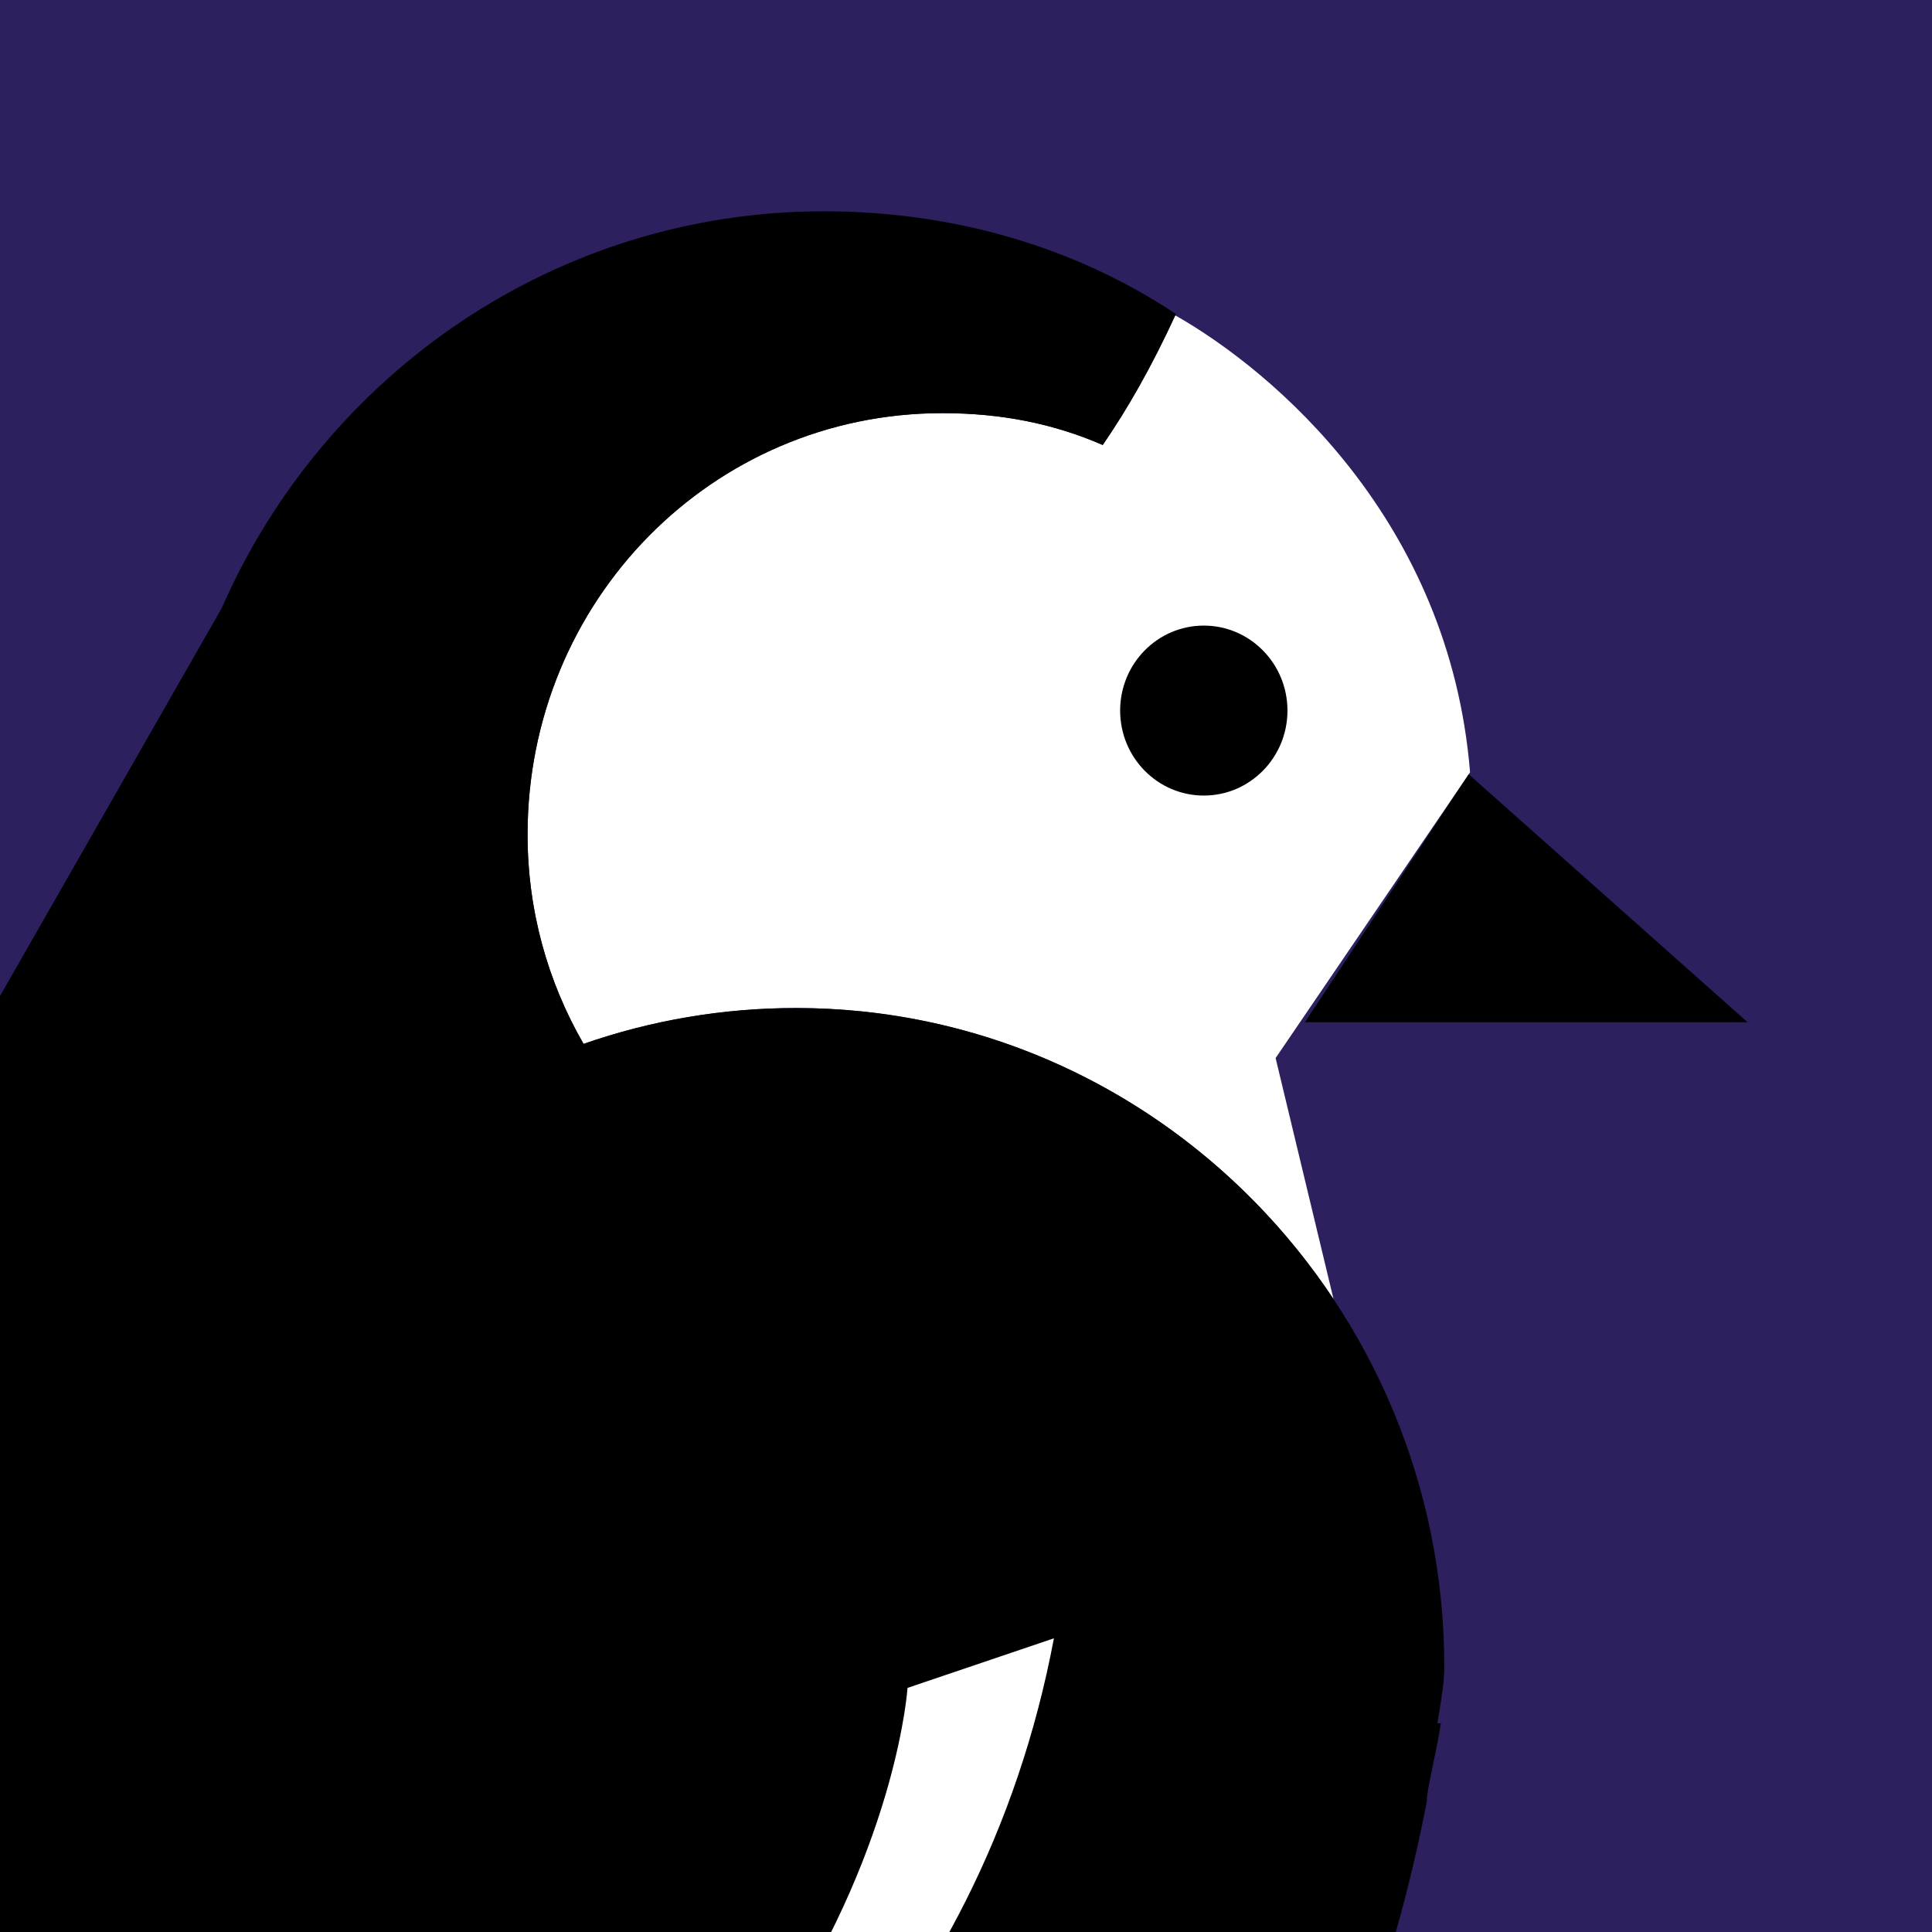
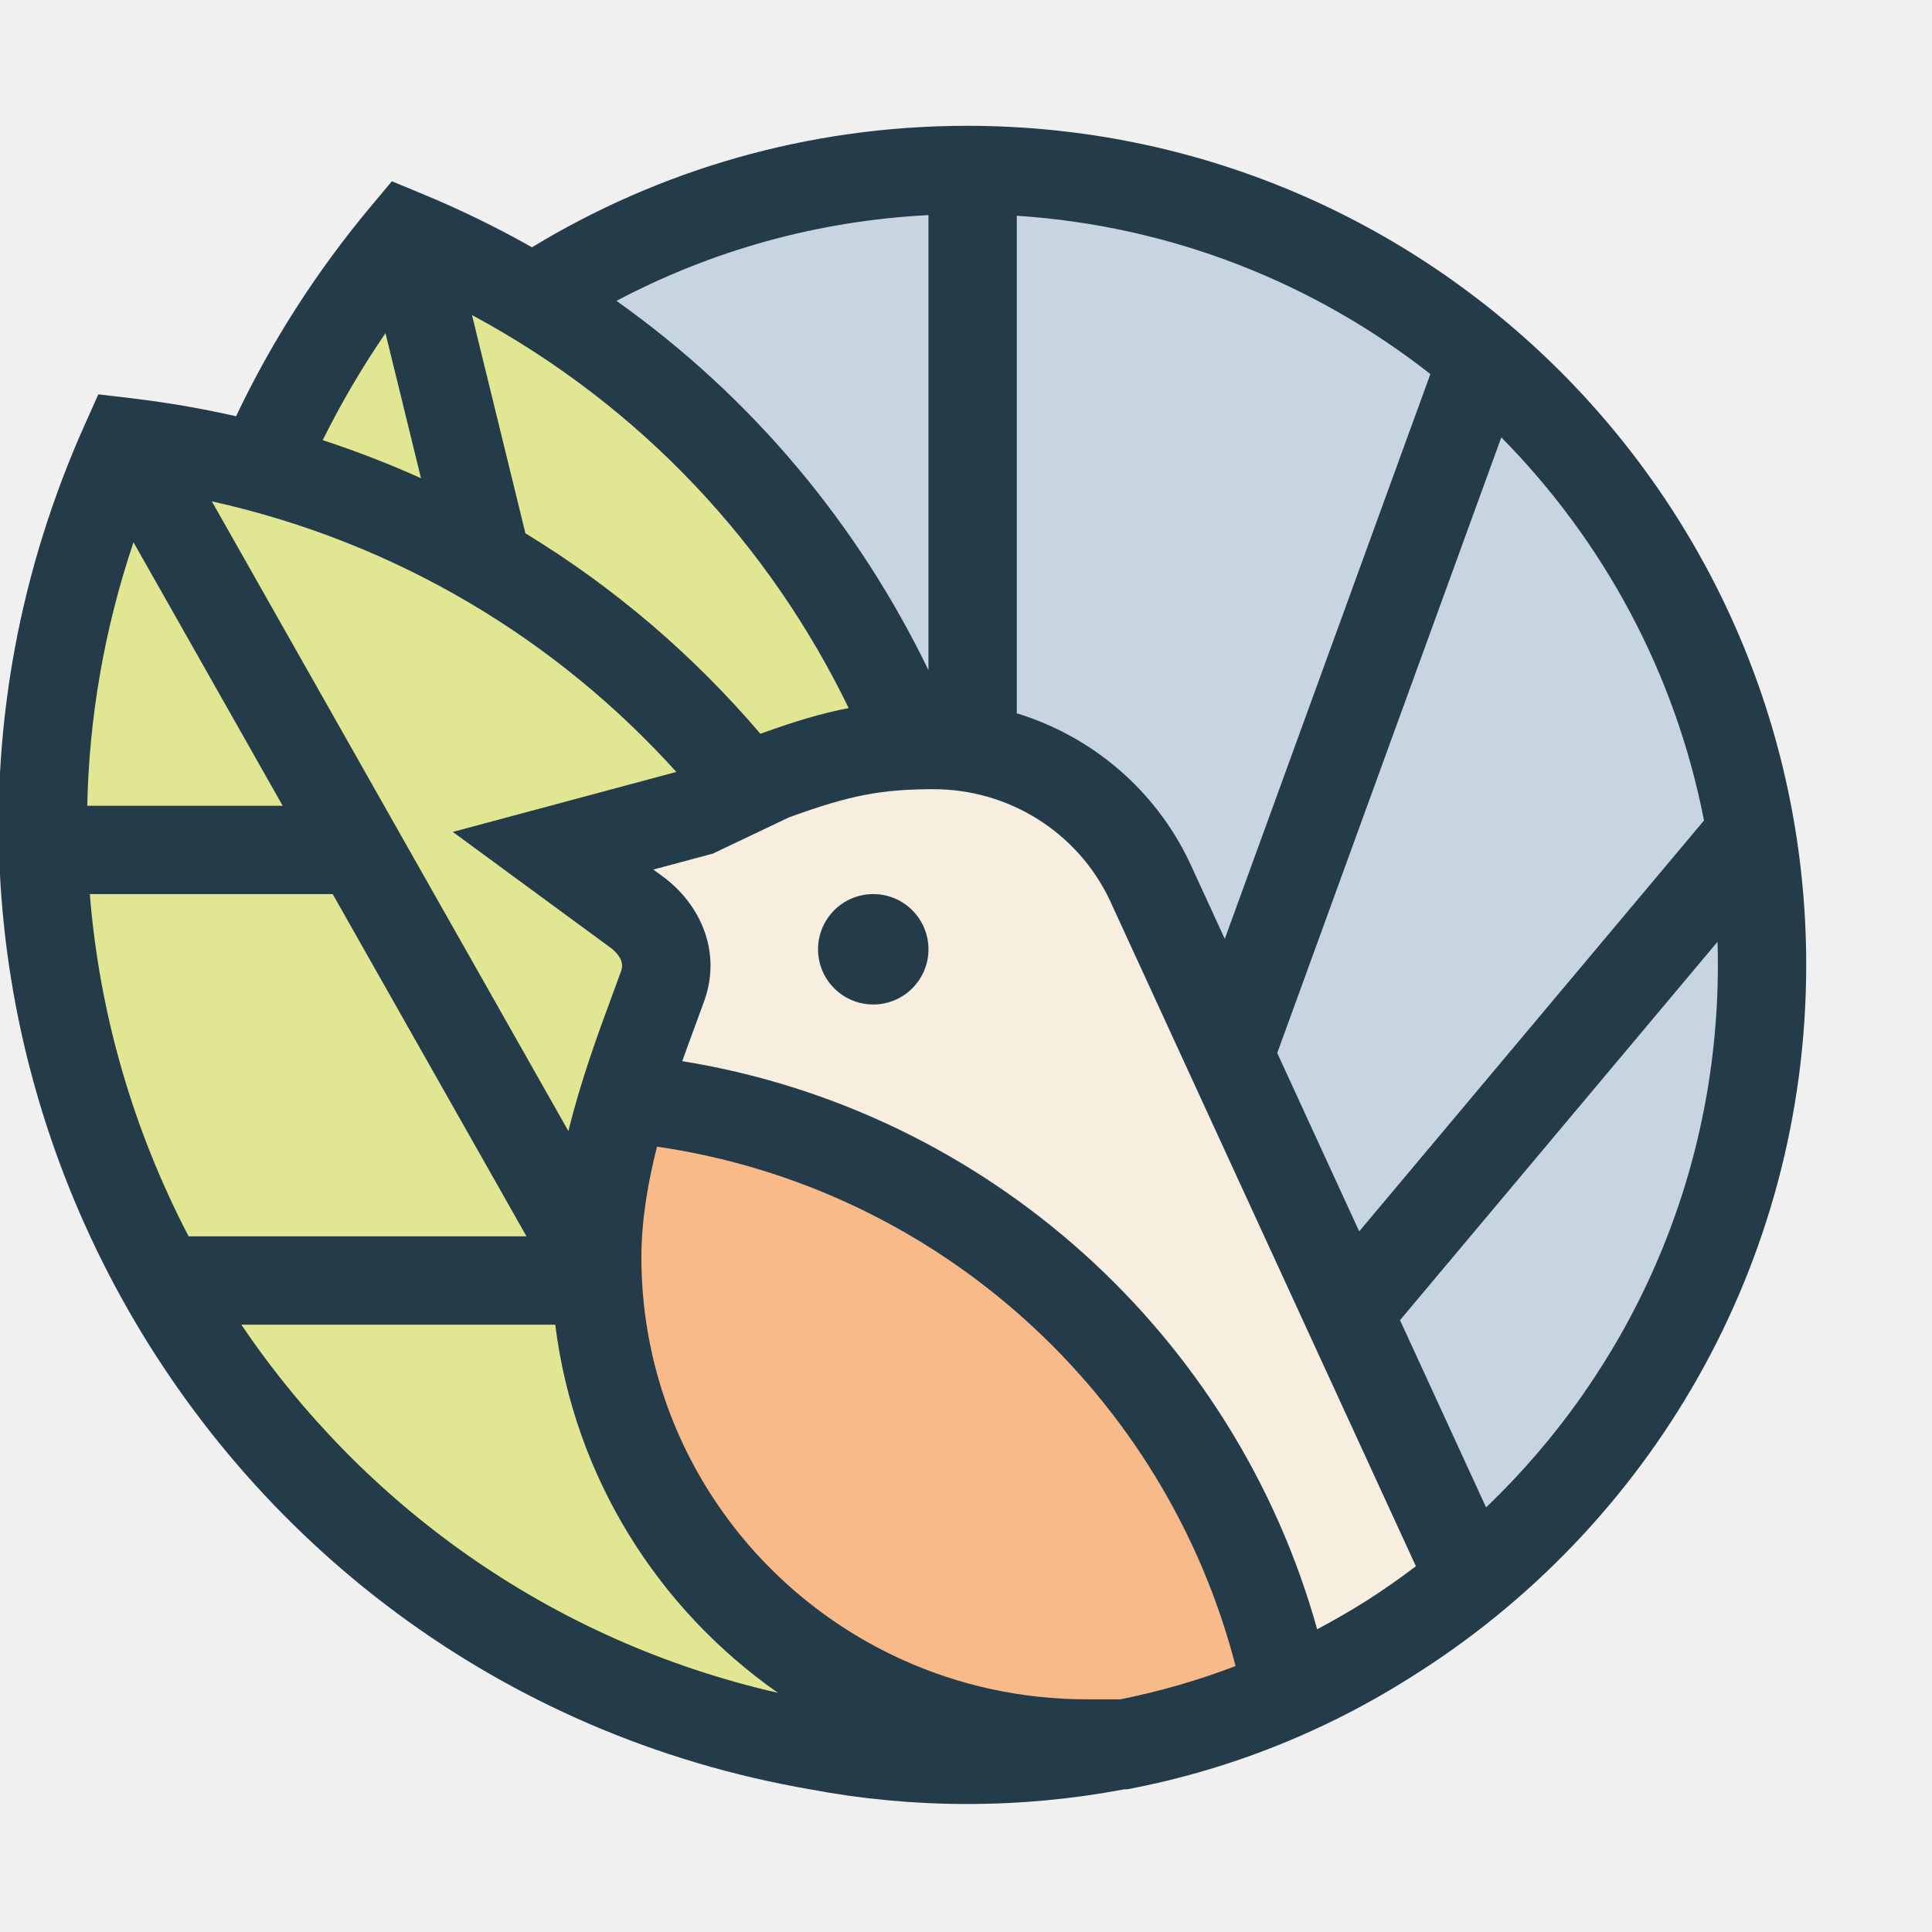
- <svg xmlns="http://www.w3.org/2000/svg" fill="none" viewBox="0 0 512 512">
-   <style>
-     @media (prefers-color-scheme: dark) {
-     .bg {
-         fill: #262626 }
-     }
-     </style>
-   <path class="bg" fill="#2E1F5E" d="M0 0h512v512H0z" />
-   <path fill="#fff" d="M353.4 344.27c-30.83-46.4-83.04-77.13-142.46-77.13-19.55 0-38.56 3.31-56.29 9.5a110.4 110.4 0 0 1-14.84-55.48c0-61.94 48.96-111.67 109.93-111.67 15.7 0 29.56 2.81 42.49 8.44 6.41-9.3 12.82-20.45 19.23-34.36 26.12 14.85 72.7 54.36 78.12 121.1l-51.53 75.73 15.35 63.87Z" />
-   <path fill="#000" d="m-282.33 757.91 341.1-596.77C86.02 98.98 147.39 56 218.33 56c34.18 0 66.5 9.38 93.3 27.21-6.47 14.08-12.94 25.34-19.4 34.72-12.93-5.63-26.79-8.44-42.5-8.44-60.96 0-109.92 49.73-109.92 111.67 0 20.47 5.5 39.27 14.84 55.48a170.82 170.82 0 0 1 56.29-9.5c95.14 0 171.81 78.82 171.81 174.54 0 4-.67 8.01-1.44 12.6l-.4 2.41h.92c-.46 3.29-1.15 6.57-1.85 9.86-.69 3.28-1.38 6.56-1.85 9.85v.94C313.9 810.2-87.79 803.06-150 800.2l.4-1.4-6.4-111.26-25.25 44.24-101.08 26.13Z" />
-   <path fill="#fff" d="m2.18 674.4-7.4 5.63S240.5 639.68 279.3 434.17l-38.8 13.14S230.34 606.83 2.18 674.4Z" />
-   <path fill="#000" d="M319.02 210.83c12.24 0 22.17-10.08 22.17-22.52s-9.93-22.52-22.17-22.52c-12.25 0-22.17 10.08-22.17 22.52s9.92 22.52 22.17 22.52ZM389.22 205.2l-43.41 65.7h117.31l-73.9-65.7Z" />
+ <svg xmlns="http://www.w3.org/2000/svg" width="215" height="215" viewBox="0 0 215 215" fill="none">
+   <g clip-path="url(#clip0_856_1495)">
+     <path d="M196.087 106.878C196.087 155.735 156.48 195.342 107.623 195.342C58.766 195.342 19.16 155.735 19.16 106.878C19.16 58.021 58.766 18.415 107.623 18.415C156.48 18.415 196.087 58.021 196.087 106.878Z" fill="#C7D5E0" />
+     <path d="M85.124 188.542C130.211 134.631 110.007 52.452 45.063 25.592C-0.024 79.503 20.18 161.682 85.124 188.542Z" fill="#E1E692" />
+     <path d="M96.781 194.623C125.524 130.489 83.753 56.892 13.953 48.687C-14.79 112.821 26.982 186.418 96.781 194.623Z" fill="#E1E692" />
+     <path fill-rule="evenodd" clip-rule="evenodd" d="M124.959 193.708H120.744C90.65 193.708 66.254 169.481 66.254 139.595C66.254 129.514 70.108 119.091 72.734 111.988C73.099 111 73.441 110.076 73.745 109.226C74.866 106.095 73.538 102.976 70.858 101.009L61.548 94.174L77.626 89.86L85.86 85.939C93.311 83.194 97.464 82.41 103.896 82.41C114.181 82.41 123.543 88.305 127.929 97.544L163.638 175.236C152.656 184.408 139.443 190.893 124.959 193.708Z" fill="#F7EEE0" />
+     <path fill-rule="evenodd" clip-rule="evenodd" d="M98.528 188.741C105.367 191.812 112.959 193.521 120.953 193.521H125.168C131.452 192.3 137.496 190.388 143.223 187.865C136.018 152.393 106.226 125.124 69.514 121.727C67.843 127.22 66.463 133.375 66.463 139.408C66.463 161.355 79.62 180.251 98.528 188.741Z" fill="#F8BA88" />
+     <path fill-rule="evenodd" clip-rule="evenodd" d="M191.172 107.378C191.172 131.116 181.272 152.541 165.377 167.752L155.799 146.913L191.133 104.805C191.159 105.659 191.172 106.517 191.172 107.378ZM125.432 199.123H125.102C119.44 200.195 113.597 200.756 107.623 200.756C101.665 200.756 95.838 200.198 90.19 199.132C20.741 187.141 -19.796 112.475 9.469 47.177L10.944 43.885L14.527 44.306C18.532 44.777 22.45 45.453 26.271 46.322C30.149 38.155 35.141 30.296 41.293 22.939L43.607 20.172L46.941 21.551C51.215 23.319 55.304 25.315 59.203 27.519C73.322 18.94 89.895 14 107.623 14C159.194 14 201.001 55.807 201.001 107.378C201.001 140.794 183.449 170.11 157.062 186.61C154.404 188.296 151.655 189.847 148.825 191.255L148.827 191.267L148.597 191.368C141.494 194.877 133.88 197.481 125.896 199.033L125.432 199.123ZM151.983 178.191C150.224 179.295 148.421 180.336 146.577 181.309C137.465 148.618 109.97 123.597 75.923 118.089C76.406 116.732 76.887 115.428 77.344 114.193L77.349 114.177L77.35 114.174L77.352 114.171C77.712 113.196 78.06 112.254 78.372 111.382C80.382 105.769 77.795 100.504 73.767 97.547L72.706 96.769L79.333 94.991L87.768 90.974C94.638 88.456 98.2 87.825 103.896 87.825C112.287 87.825 119.905 92.628 123.477 100.125L157.566 174.294C155.76 175.669 153.898 176.969 151.983 178.191ZM68.602 33.483C83.863 44.304 95.576 58.566 103.323 74.579V23.938C90.828 24.572 79.057 27.95 68.602 33.483ZM94.442 78.798C85.727 60.825 71.518 45.284 52.526 35.062L58.471 59.35C68.426 65.407 77.219 72.977 84.621 81.659C88.405 80.281 91.466 79.368 94.442 78.798ZM75.267 85.905C62.051 71.274 44.349 60.407 23.573 55.792L63.253 125.87C64.665 120.138 66.584 114.949 68.026 111.048L68.124 110.784C68.492 109.789 68.824 108.891 69.118 108.07C69.275 107.63 69.257 107.261 69.12 106.894C68.968 106.485 68.615 105.959 67.95 105.47L50.39 92.579L75.267 85.905ZM86.573 188.385C73.21 179.033 63.897 164.34 61.791 147.415H26.855C40.37 167.388 61.146 182.576 86.573 188.385ZM132.369 95.936C128.526 87.843 121.475 81.924 113.152 79.378V24.009C130.462 25.14 146.333 31.543 159.177 41.627L136.298 104.484L132.382 95.963L132.369 95.936ZM151.258 137.033L142.135 117.184L167.072 48.673C178.393 60.137 186.423 74.86 189.628 91.307L151.258 137.033ZM42.899 37.075L46.851 53.221C43.318 51.626 39.669 50.208 35.912 48.983C37.931 44.915 40.258 40.936 42.899 37.075ZM37.024 99.497L58.591 137.585L20.991 137.585C14.872 125.857 11.063 112.908 9.996 99.497H37.024ZM31.458 89.668L14.855 60.345C11.578 70.076 9.915 79.943 9.709 89.668H31.458ZM73.113 127.602C72.078 131.688 71.377 135.88 71.377 139.908C71.377 159.835 83.32 177.025 100.541 184.757C106.759 187.549 113.666 189.106 120.953 189.106H124.687C129.094 188.223 133.375 186.979 137.5 185.405C129.724 155.26 104.418 132.154 73.113 127.602ZM97.179 111.783C100.572 111.783 103.323 109.033 103.323 105.64C103.323 102.247 100.572 99.497 97.179 99.497C93.787 99.497 91.036 102.247 91.036 105.64C91.036 109.033 93.787 111.783 97.179 111.783Z" fill="#243B4A" />
+   </g>
+   <defs>
+     <clipPath id="clip0_856_1495">
+       <rect width="215" height="215" fill="white" />
+     </clipPath>
+   </defs>
</svg>
